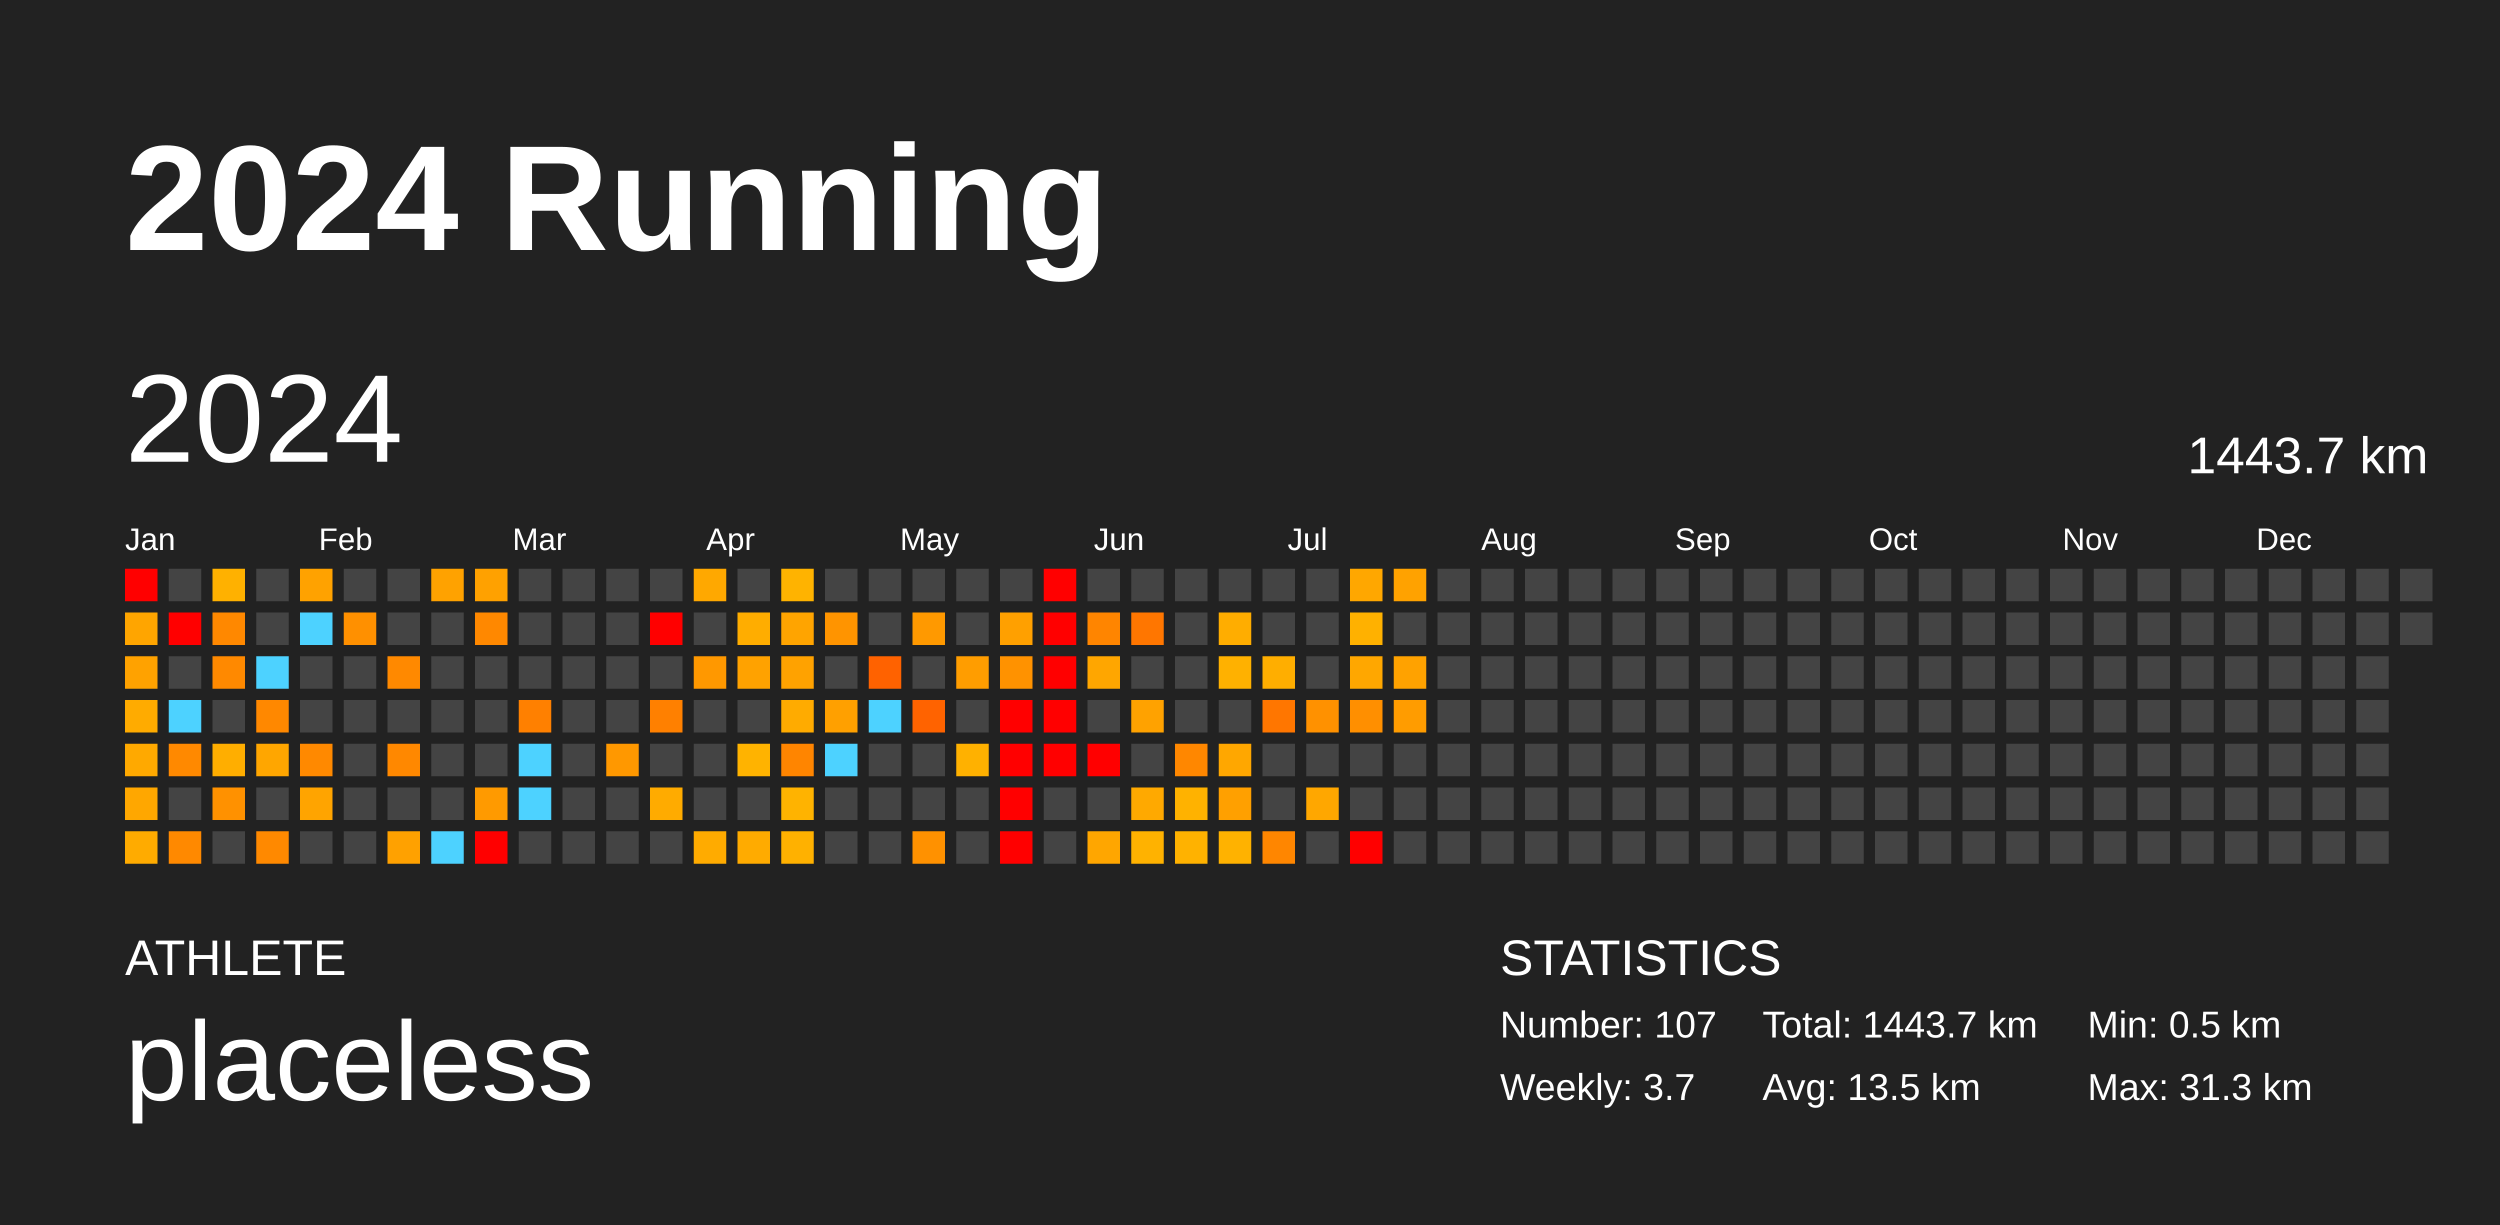
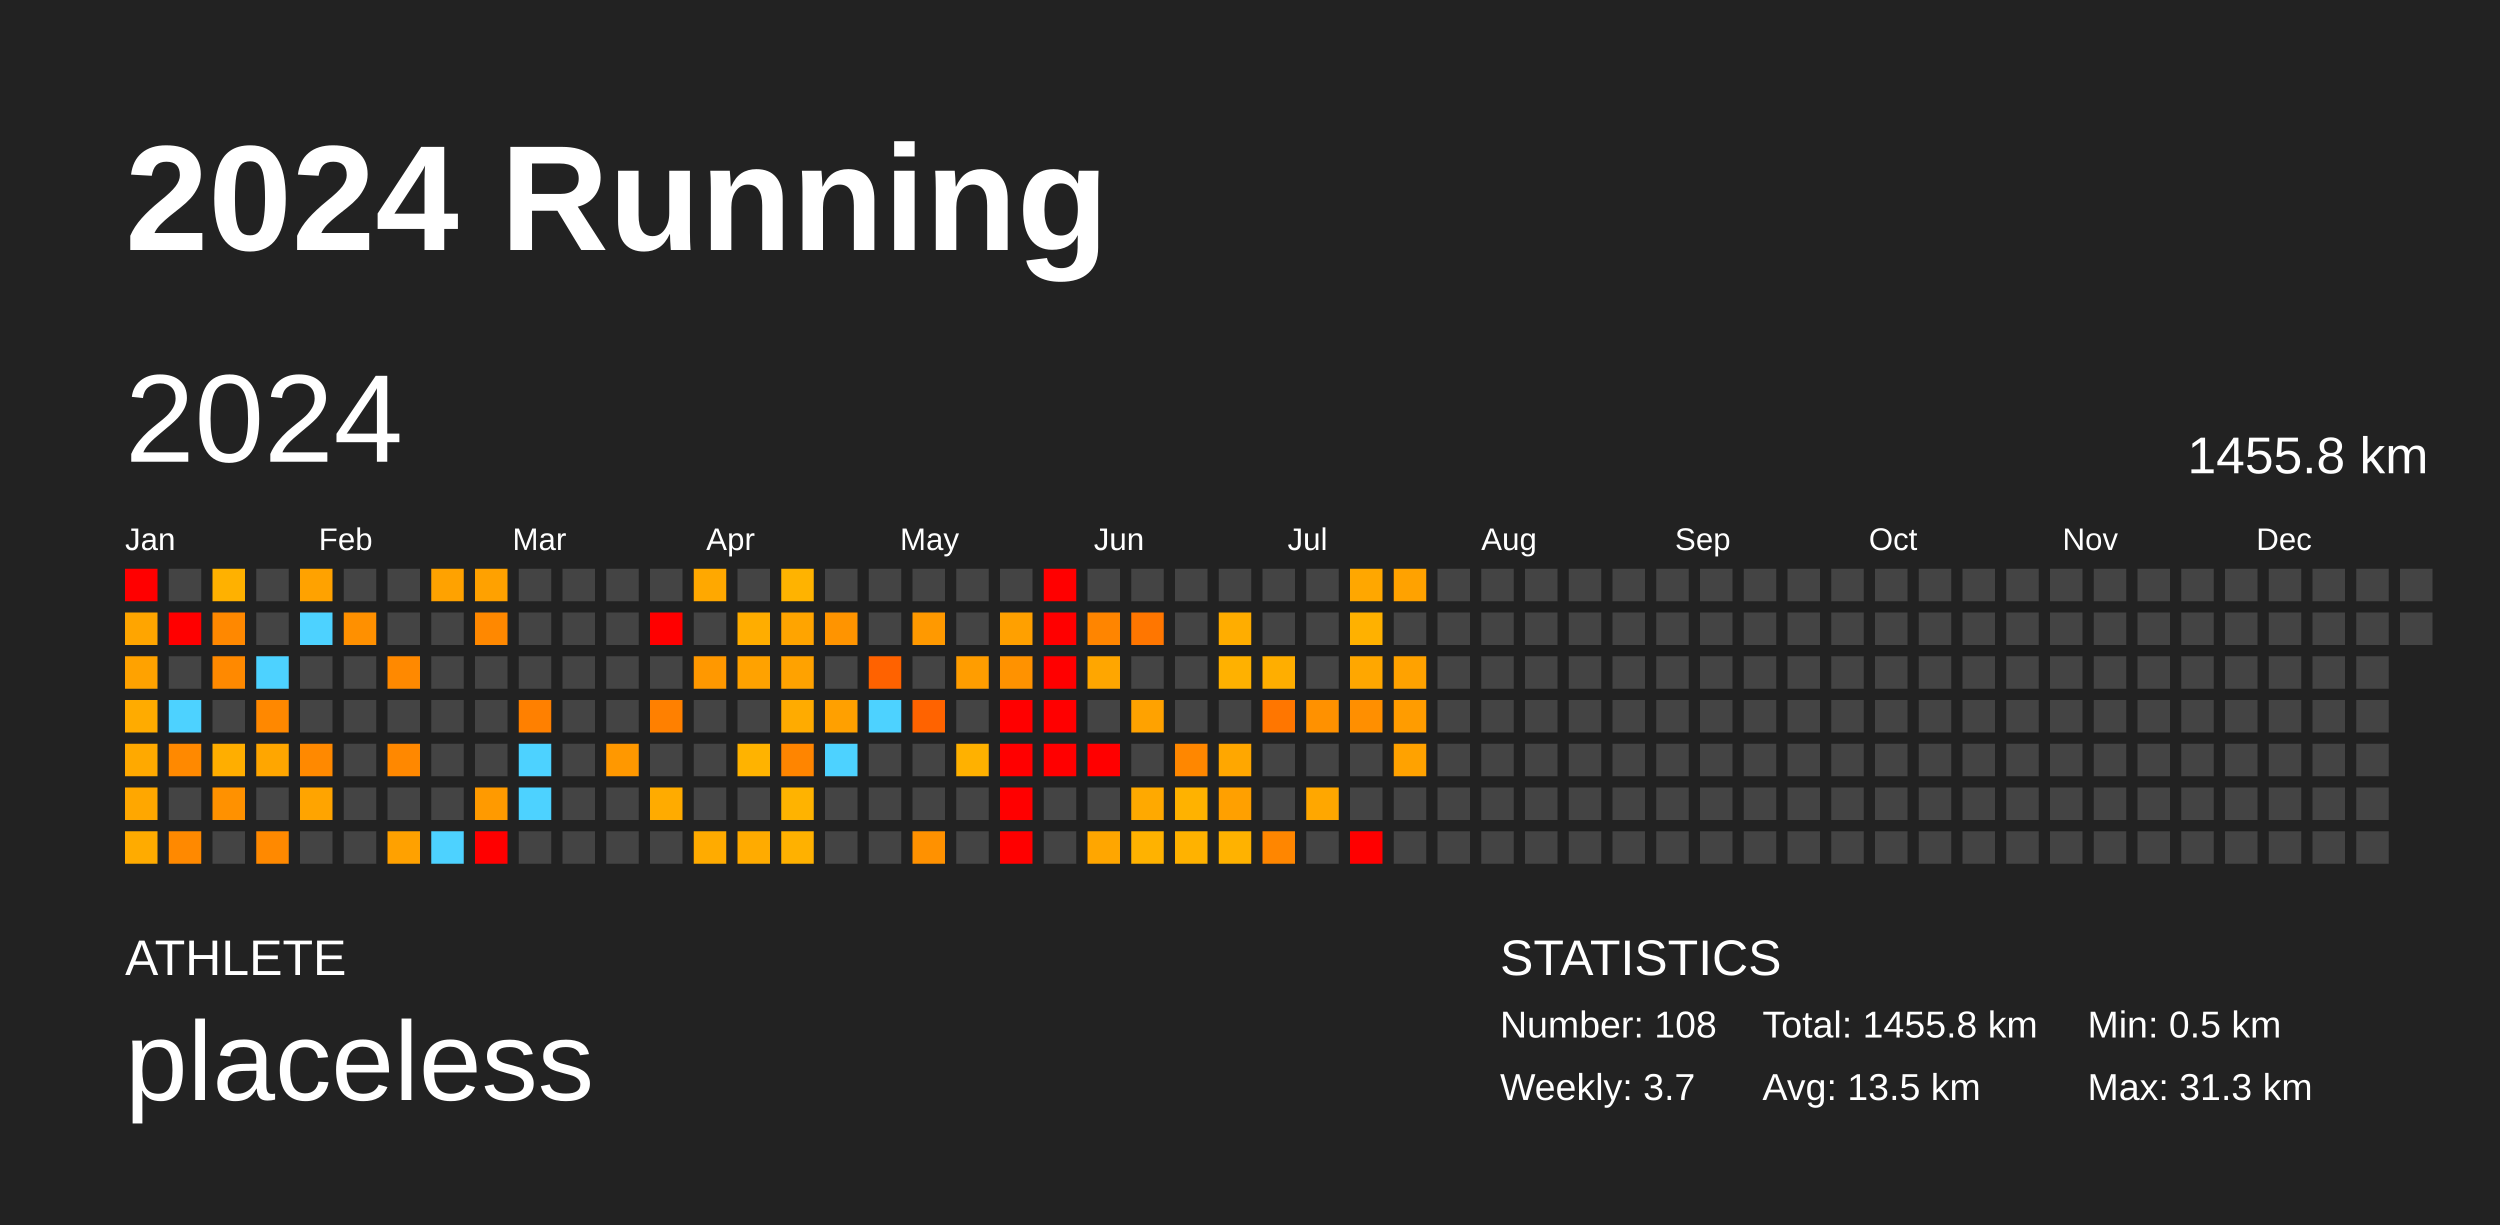
<svg xmlns="http://www.w3.org/2000/svg" baseProfile="full" height="98mm" version="1.1" viewBox="0,0,200,98" width="200mm">
  <defs />
  <rect fill="#222222" height="98" width="200" x="0" y="0" />
  <text fill="#FFFFFF" style="font-size:12px; font-family:Arial; font-weight:bold;" x="10" y="20">2024 Running</text>
  <text fill="#FFFFFF" style="font-size:4px; font-family:Arial" x="10" y="78">ATHLETE</text>
  <text fill="#FFFFFF" style="font-size:9px; font-family:Arial" x="10" y="88">placeless</text>
  <text fill="#FFFFFF" style="font-size:4px; font-family:Arial" x="120" y="78">STATISTICS</text>
-   <text fill="#FFFFFF" style="font-size:3px; font-family:Arial" x="120" y="83">Number: 107</text>
+   <text fill="#FFFFFF" style="font-size:3px; font-family:Arial" x="120" y="83">Number: 108</text>
  <text fill="#FFFFFF" style="font-size:3px; font-family:Arial" x="120" y="88">Weekly: 3.7</text>
-   <text fill="#FFFFFF" style="font-size:3px; font-family:Arial" x="141" y="83">Total: 1443.7 km</text>
+   <text fill="#FFFFFF" style="font-size:3px; font-family:Arial" x="141" y="83">Total: 1455.8 km</text>
  <text fill="#FFFFFF" style="font-size:3px; font-family:Arial" x="141" y="88">Avg: 13.5 km</text>
  <text fill="#FFFFFF" style="font-size:3px; font-family:Arial" x="167" y="83">Min: 0.5 km</text>
  <text fill="#FFFFFF" style="font-size:3px; font-family:Arial" x="167" y="88">Max: 31.3 km</text>
  <text dominant-baseline="hanging" fill="#FFFFFF" style="font-size:10.0px; font-family:Arial;" x="10" y="30">2024</text>
-   <text dominant-baseline="hanging" fill="#FFFFFF" style="font-size:4.125px; font-family:Arial;" x="175" y="35">1443.7 km</text>
+   <text dominant-baseline="hanging" fill="#FFFFFF" style="font-size:4.125px; font-family:Arial;" x="175" y="35">1455.8 km</text>
  <text fill="#FFFFFF" style="font-size:2.5px; font-family:Arial" x="10.0" y="44">Jan</text>
  <text fill="#FFFFFF" style="font-size:2.5px; font-family:Arial" x="25.5" y="44">Feb</text>
  <text fill="#FFFFFF" style="font-size:2.5px; font-family:Arial" x="41.0" y="44">Mar</text>
  <text fill="#FFFFFF" style="font-size:2.5px; font-family:Arial" x="56.5" y="44">Apr</text>
  <text fill="#FFFFFF" style="font-size:2.5px; font-family:Arial" x="72.0" y="44">May</text>
  <text fill="#FFFFFF" style="font-size:2.5px; font-family:Arial" x="87.5" y="44">Jun</text>
  <text fill="#FFFFFF" style="font-size:2.5px; font-family:Arial" x="103.0" y="44">Jul</text>
  <text fill="#FFFFFF" style="font-size:2.5px; font-family:Arial" x="118.5" y="44">Aug</text>
  <text fill="#FFFFFF" style="font-size:2.5px; font-family:Arial" x="134.0" y="44">Sep</text>
  <text fill="#FFFFFF" style="font-size:2.5px; font-family:Arial" x="149.5" y="44">Oct</text>
  <text fill="#FFFFFF" style="font-size:2.5px; font-family:Arial" x="165.0" y="44">Nov</text>
  <text fill="#FFFFFF" style="font-size:2.5px; font-family:Arial" x="180.5" y="44">Dec</text>
  <rect fill="red" height="2.6" width="2.6" x="10.0" y="45.5" />
  <rect fill="#ffa500" height="2.6" width="2.6" x="10.0" y="49.0" />
  <rect fill="#ffa200" height="2.6" width="2.6" x="10.0" y="52.5" />
  <rect fill="#ffab00" height="2.6" width="2.6" x="10.0" y="56.0" />
  <rect fill="#ffa900" height="2.6" width="2.6" x="10.0" y="59.5" />
  <rect fill="#ffa700" height="2.6" width="2.6" x="10.0" y="63.0" />
  <rect fill="#ffab00" height="2.6" width="2.6" x="10.0" y="66.5" />
  <rect fill="#444444" height="2.6" width="2.6" x="13.5" y="45.5" />
  <rect fill="red" height="2.6" width="2.6" x="13.5" y="49.0" />
  <rect fill="#444444" height="2.6" width="2.6" x="13.5" y="52.5" />
  <rect fill="#4dd2ff" height="2.6" width="2.6" x="13.5" y="56.0" />
  <rect fill="#ff8900" height="2.6" width="2.6" x="13.5" y="59.5" />
  <rect fill="#444444" height="2.6" width="2.6" x="13.5" y="63.0" />
  <rect fill="#ff8900" height="2.6" width="2.6" x="13.5" y="66.5" />
  <rect fill="#ffb100" height="2.6" width="2.6" x="17.0" y="45.5" />
  <rect fill="#ff8800" height="2.6" width="2.6" x="17.0" y="49.0" />
  <rect fill="#ff8900" height="2.6" width="2.6" x="17.0" y="52.5" />
  <rect fill="#444444" height="2.6" width="2.6" x="17.0" y="56.0" />
  <rect fill="#ffae00" height="2.6" width="2.6" x="17.0" y="59.5" />
  <rect fill="#ff9100" height="2.6" width="2.6" x="17.0" y="63.0" />
  <rect fill="#444444" height="2.6" width="2.6" x="17.0" y="66.5" />
  <rect fill="#444444" height="2.6" width="2.6" x="20.5" y="45.5" />
  <rect fill="#444444" height="2.6" width="2.6" x="20.5" y="49.0" />
  <rect fill="#4dd2ff" height="2.6" width="2.6" x="20.5" y="52.5" />
  <rect fill="#ff8800" height="2.6" width="2.6" x="20.5" y="56.0" />
  <rect fill="#ffa600" height="2.6" width="2.6" x="20.5" y="59.5" />
  <rect fill="#444444" height="2.6" width="2.6" x="20.5" y="63.0" />
  <rect fill="#ff8900" height="2.6" width="2.6" x="20.5" y="66.5" />
  <rect fill="#ffa200" height="2.6" width="2.6" x="24.0" y="45.5" />
  <rect fill="#4dd2ff" height="2.6" width="2.6" x="24.0" y="49.0" />
  <rect fill="#444444" height="2.6" width="2.6" x="24.0" y="52.5" />
  <rect fill="#444444" height="2.6" width="2.6" x="24.0" y="56.0" />
  <rect fill="#ff8900" height="2.6" width="2.6" x="24.0" y="59.5" />
  <rect fill="#ffa400" height="2.6" width="2.6" x="24.0" y="63.0" />
  <rect fill="#444444" height="2.6" width="2.6" x="24.0" y="66.5" />
  <rect fill="#444444" height="2.6" width="2.6" x="27.5" y="45.5" />
  <rect fill="#ff9000" height="2.6" width="2.6" x="27.5" y="49.0" />
  <rect fill="#444444" height="2.6" width="2.6" x="27.5" y="52.5" />
  <rect fill="#444444" height="2.6" width="2.6" x="27.5" y="56.0" />
  <rect fill="#444444" height="2.6" width="2.6" x="27.5" y="59.5" />
  <rect fill="#444444" height="2.6" width="2.6" x="27.5" y="63.0" />
  <rect fill="#444444" height="2.6" width="2.6" x="27.5" y="66.5" />
  <rect fill="#444444" height="2.6" width="2.6" x="31.0" y="45.5" />
  <rect fill="#444444" height="2.6" width="2.6" x="31.0" y="49.0" />
  <rect fill="#ff8900" height="2.6" width="2.6" x="31.0" y="52.5" />
  <rect fill="#444444" height="2.6" width="2.6" x="31.0" y="56.0" />
  <rect fill="#ff8800" height="2.6" width="2.6" x="31.0" y="59.5" />
  <rect fill="#444444" height="2.6" width="2.6" x="31.0" y="63.0" />
  <rect fill="#ffa100" height="2.6" width="2.6" x="31.0" y="66.5" />
  <rect fill="#ffa200" height="2.6" width="2.6" x="34.5" y="45.5" />
  <rect fill="#444444" height="2.6" width="2.6" x="34.5" y="49.0" />
  <rect fill="#444444" height="2.6" width="2.6" x="34.5" y="52.5" />
  <rect fill="#444444" height="2.6" width="2.6" x="34.5" y="56.0" />
  <rect fill="#444444" height="2.6" width="2.6" x="34.5" y="59.5" />
  <rect fill="#444444" height="2.6" width="2.6" x="34.5" y="63.0" />
  <rect fill="#4dd2ff" height="2.6" width="2.6" x="34.5" y="66.5" />
  <rect fill="#ffa100" height="2.6" width="2.6" x="38.0" y="45.5" />
  <rect fill="#ff8800" height="2.6" width="2.6" x="38.0" y="49.0" />
  <rect fill="#444444" height="2.6" width="2.6" x="38.0" y="52.5" />
  <rect fill="#444444" height="2.6" width="2.6" x="38.0" y="56.0" />
  <rect fill="#444444" height="2.6" width="2.6" x="38.0" y="59.5" />
  <rect fill="#ff9a00" height="2.6" width="2.6" x="38.0" y="63.0" />
  <rect fill="red" height="2.6" width="2.6" x="38.0" y="66.5" />
  <rect fill="#444444" height="2.6" width="2.6" x="41.5" y="45.5" />
  <rect fill="#444444" height="2.6" width="2.6" x="41.5" y="49.0" />
  <rect fill="#444444" height="2.6" width="2.6" x="41.5" y="52.5" />
  <rect fill="#ff8000" height="2.6" width="2.6" x="41.5" y="56.0" />
  <rect fill="#4dd2ff" height="2.6" width="2.6" x="41.5" y="59.5" />
  <rect fill="#4dd2ff" height="2.6" width="2.6" x="41.5" y="63.0" />
  <rect fill="#444444" height="2.6" width="2.6" x="41.5" y="66.5" />
  <rect fill="#444444" height="2.6" width="2.6" x="45.0" y="45.5" />
  <rect fill="#444444" height="2.6" width="2.6" x="45.0" y="49.0" />
  <rect fill="#444444" height="2.6" width="2.6" x="45.0" y="52.5" />
  <rect fill="#444444" height="2.6" width="2.6" x="45.0" y="56.0" />
  <rect fill="#444444" height="2.6" width="2.6" x="45.0" y="59.5" />
  <rect fill="#444444" height="2.6" width="2.6" x="45.0" y="63.0" />
  <rect fill="#444444" height="2.6" width="2.6" x="45.0" y="66.5" />
  <rect fill="#444444" height="2.6" width="2.6" x="48.5" y="45.5" />
  <rect fill="#444444" height="2.6" width="2.6" x="48.5" y="49.0" />
  <rect fill="#444444" height="2.6" width="2.6" x="48.5" y="52.5" />
  <rect fill="#444444" height="2.6" width="2.6" x="48.5" y="56.0" />
  <rect fill="#ff9800" height="2.6" width="2.6" x="48.5" y="59.5" />
  <rect fill="#444444" height="2.6" width="2.6" x="48.5" y="63.0" />
  <rect fill="#444444" height="2.6" width="2.6" x="48.5" y="66.5" />
  <rect fill="#444444" height="2.6" width="2.6" x="52.0" y="45.5" />
  <rect fill="red" height="2.6" width="2.6" x="52.0" y="49.0" />
  <rect fill="#444444" height="2.6" width="2.6" x="52.0" y="52.5" />
  <rect fill="#ff8000" height="2.6" width="2.6" x="52.0" y="56.0" />
  <rect fill="#444444" height="2.6" width="2.6" x="52.0" y="59.5" />
  <rect fill="#ffab00" height="2.6" width="2.6" x="52.0" y="63.0" />
  <rect fill="#444444" height="2.6" width="2.6" x="52.0" y="66.5" />
  <rect fill="#ffa800" height="2.6" width="2.6" x="55.5" y="45.5" />
  <rect fill="#444444" height="2.6" width="2.6" x="55.5" y="49.0" />
  <rect fill="#ff9800" height="2.6" width="2.6" x="55.5" y="52.5" />
  <rect fill="#444444" height="2.6" width="2.6" x="55.5" y="56.0" />
  <rect fill="#444444" height="2.6" width="2.6" x="55.5" y="59.5" />
  <rect fill="#444444" height="2.6" width="2.6" x="55.5" y="63.0" />
  <rect fill="#ffab00" height="2.6" width="2.6" x="55.5" y="66.5" />
  <rect fill="#444444" height="2.6" width="2.6" x="59.0" y="45.5" />
  <rect fill="#ffad00" height="2.6" width="2.6" x="59.0" y="49.0" />
  <rect fill="#ffa200" height="2.6" width="2.6" x="59.0" y="52.5" />
  <rect fill="#444444" height="2.6" width="2.6" x="59.0" y="56.0" />
  <rect fill="#ffb300" height="2.6" width="2.6" x="59.0" y="59.5" />
  <rect fill="#444444" height="2.6" width="2.6" x="59.0" y="63.0" />
  <rect fill="#ffab00" height="2.6" width="2.6" x="59.0" y="66.5" />
  <rect fill="#ffb300" height="2.6" width="2.6" x="62.5" y="45.5" />
  <rect fill="#ffa400" height="2.6" width="2.6" x="62.5" y="49.0" />
  <rect fill="#ffa200" height="2.6" width="2.6" x="62.5" y="52.5" />
  <rect fill="#ffab00" height="2.6" width="2.6" x="62.5" y="56.0" />
  <rect fill="#ff8500" height="2.6" width="2.6" x="62.5" y="59.5" />
  <rect fill="#ffb300" height="2.6" width="2.6" x="62.5" y="63.0" />
  <rect fill="#ffb100" height="2.6" width="2.6" x="62.5" y="66.5" />
  <rect fill="#444444" height="2.6" width="2.6" x="66.0" y="45.5" />
  <rect fill="#ff9400" height="2.6" width="2.6" x="66.0" y="49.0" />
  <rect fill="#444444" height="2.6" width="2.6" x="66.0" y="52.5" />
  <rect fill="#ffa000" height="2.6" width="2.6" x="66.0" y="56.0" />
  <rect fill="#4dd2ff" height="2.6" width="2.6" x="66.0" y="59.5" />
  <rect fill="#444444" height="2.6" width="2.6" x="66.0" y="63.0" />
  <rect fill="#444444" height="2.6" width="2.6" x="66.0" y="66.5" />
  <rect fill="#444444" height="2.6" width="2.6" x="69.5" y="45.5" />
  <rect fill="#444444" height="2.6" width="2.6" x="69.5" y="49.0" />
  <rect fill="#ff6200" height="2.6" width="2.6" x="69.5" y="52.5" />
  <rect fill="#4dd2ff" height="2.6" width="2.6" x="69.5" y="56.0" />
  <rect fill="#444444" height="2.6" width="2.6" x="69.5" y="59.5" />
  <rect fill="#444444" height="2.6" width="2.6" x="69.5" y="63.0" />
  <rect fill="#444444" height="2.6" width="2.6" x="69.5" y="66.5" />
  <rect fill="#444444" height="2.6" width="2.6" x="73.0" y="45.5" />
  <rect fill="#ff9900" height="2.6" width="2.6" x="73.0" y="49.0" />
  <rect fill="#444444" height="2.6" width="2.6" x="73.0" y="52.5" />
  <rect fill="#ff6300" height="2.6" width="2.6" x="73.0" y="56.0" />
  <rect fill="#444444" height="2.6" width="2.6" x="73.0" y="59.5" />
  <rect fill="#444444" height="2.6" width="2.6" x="73.0" y="63.0" />
  <rect fill="#ff9100" height="2.6" width="2.6" x="73.0" y="66.5" />
  <rect fill="#444444" height="2.6" width="2.6" x="76.5" y="45.5" />
  <rect fill="#444444" height="2.6" width="2.6" x="76.5" y="49.0" />
  <rect fill="#ff9d00" height="2.6" width="2.6" x="76.5" y="52.5" />
  <rect fill="#444444" height="2.6" width="2.6" x="76.5" y="56.0" />
  <rect fill="#ffb100" height="2.6" width="2.6" x="76.5" y="59.5" />
  <rect fill="#444444" height="2.6" width="2.6" x="76.5" y="63.0" />
  <rect fill="#444444" height="2.6" width="2.6" x="76.5" y="66.5" />
  <rect fill="#444444" height="2.6" width="2.6" x="80.0" y="45.5" />
  <rect fill="#ffa000" height="2.6" width="2.6" x="80.0" y="49.0" />
  <rect fill="#ff9200" height="2.6" width="2.6" x="80.0" y="52.5" />
  <rect fill="red" height="2.6" width="2.6" x="80.0" y="56.0" />
  <rect fill="red" height="2.6" width="2.6" x="80.0" y="59.5" />
  <rect fill="red" height="2.6" width="2.6" x="80.0" y="63.0" />
  <rect fill="red" height="2.6" width="2.6" x="80.0" y="66.5" />
  <rect fill="red" height="2.6" width="2.6" x="83.5" y="45.5" />
  <rect fill="red" height="2.6" width="2.6" x="83.5" y="49.0" />
  <rect fill="red" height="2.6" width="2.6" x="83.5" y="52.5" />
  <rect fill="red" height="2.6" width="2.6" x="83.5" y="56.0" />
  <rect fill="red" height="2.6" width="2.6" x="83.5" y="59.5" />
  <rect fill="#444444" height="2.6" width="2.6" x="83.5" y="63.0" />
  <rect fill="#444444" height="2.6" width="2.6" x="83.5" y="66.5" />
  <rect fill="#444444" height="2.6" width="2.6" x="87.0" y="45.5" />
  <rect fill="#ff8500" height="2.6" width="2.6" x="87.0" y="49.0" />
  <rect fill="#ffa600" height="2.6" width="2.6" x="87.0" y="52.5" />
  <rect fill="#444444" height="2.6" width="2.6" x="87.0" y="56.0" />
  <rect fill="red" height="2.6" width="2.6" x="87.0" y="59.5" />
  <rect fill="#444444" height="2.6" width="2.6" x="87.0" y="63.0" />
  <rect fill="#ffa600" height="2.6" width="2.6" x="87.0" y="66.5" />
  <rect fill="#444444" height="2.6" width="2.6" x="90.5" y="45.5" />
  <rect fill="#ff7600" height="2.6" width="2.6" x="90.5" y="49.0" />
  <rect fill="#444444" height="2.6" width="2.6" x="90.5" y="52.5" />
  <rect fill="#ffa200" height="2.6" width="2.6" x="90.5" y="56.0" />
  <rect fill="#444444" height="2.6" width="2.6" x="90.5" y="59.5" />
  <rect fill="#ffa900" height="2.6" width="2.6" x="90.5" y="63.0" />
  <rect fill="#ffb200" height="2.6" width="2.6" x="90.5" y="66.5" />
  <rect fill="#444444" height="2.6" width="2.6" x="94.0" y="45.5" />
  <rect fill="#444444" height="2.6" width="2.6" x="94.0" y="49.0" />
  <rect fill="#444444" height="2.6" width="2.6" x="94.0" y="52.5" />
  <rect fill="#444444" height="2.6" width="2.6" x="94.0" y="56.0" />
  <rect fill="#ff8700" height="2.6" width="2.6" x="94.0" y="59.5" />
  <rect fill="#ffb200" height="2.6" width="2.6" x="94.0" y="63.0" />
  <rect fill="#ffb200" height="2.6" width="2.6" x="94.0" y="66.5" />
  <rect fill="#444444" height="2.6" width="2.6" x="97.5" y="45.5" />
  <rect fill="#ffad00" height="2.6" width="2.6" x="97.5" y="49.0" />
  <rect fill="#ffb100" height="2.6" width="2.6" x="97.5" y="52.5" />
  <rect fill="#444444" height="2.6" width="2.6" x="97.5" y="56.0" />
  <rect fill="#ffa700" height="2.6" width="2.6" x="97.5" y="59.5" />
  <rect fill="#ffa000" height="2.6" width="2.6" x="97.5" y="63.0" />
  <rect fill="#ffb200" height="2.6" width="2.6" x="97.5" y="66.5" />
  <rect fill="#444444" height="2.6" width="2.6" x="101.0" y="45.5" />
  <rect fill="#444444" height="2.6" width="2.6" x="101.0" y="49.0" />
  <rect fill="#ffae00" height="2.6" width="2.6" x="101.0" y="52.5" />
  <rect fill="#ff7600" height="2.6" width="2.6" x="101.0" y="56.0" />
  <rect fill="#444444" height="2.6" width="2.6" x="101.0" y="59.5" />
  <rect fill="#444444" height="2.6" width="2.6" x="101.0" y="63.0" />
  <rect fill="#ff8600" height="2.6" width="2.6" x="101.0" y="66.5" />
  <rect fill="#444444" height="2.6" width="2.6" x="104.5" y="45.5" />
  <rect fill="#444444" height="2.6" width="2.6" x="104.5" y="49.0" />
  <rect fill="#444444" height="2.6" width="2.6" x="104.5" y="52.5" />
  <rect fill="#ff9100" height="2.6" width="2.6" x="104.5" y="56.0" />
  <rect fill="#444444" height="2.6" width="2.6" x="104.5" y="59.5" />
  <rect fill="#ffa700" height="2.6" width="2.6" x="104.5" y="63.0" />
  <rect fill="#444444" height="2.6" width="2.6" x="104.5" y="66.5" />
  <rect fill="#ffa700" height="2.6" width="2.6" x="108.0" y="45.5" />
  <rect fill="#ffb100" height="2.6" width="2.6" x="108.0" y="49.0" />
  <rect fill="#ffa700" height="2.6" width="2.6" x="108.0" y="52.5" />
  <rect fill="#ff8f00" height="2.6" width="2.6" x="108.0" y="56.0" />
  <rect fill="#444444" height="2.6" width="2.6" x="108.0" y="59.5" />
  <rect fill="#444444" height="2.6" width="2.6" x="108.0" y="63.0" />
  <rect fill="red" height="2.6" width="2.6" x="108.0" y="66.5" />
  <rect fill="#ffa200" height="2.6" width="2.6" x="111.5" y="45.5" />
  <rect fill="#444444" height="2.6" width="2.6" x="111.5" y="49.0" />
  <rect fill="#ffa200" height="2.6" width="2.6" x="111.5" y="52.5" />
  <rect fill="#ff9c00" height="2.6" width="2.6" x="111.5" y="56.0" />
-   <rect fill="#444444" height="2.6" width="2.6" x="111.5" y="59.5" />
+   <rect fill="#ffa200" height="2.6" width="2.6" x="111.5" y="59.5" />
  <rect fill="#444444" height="2.6" width="2.6" x="111.5" y="63.0" />
  <rect fill="#444444" height="2.6" width="2.6" x="111.5" y="66.5" />
  <rect fill="#444444" height="2.6" width="2.6" x="115.0" y="45.5" />
  <rect fill="#444444" height="2.6" width="2.6" x="115.0" y="49.0" />
  <rect fill="#444444" height="2.6" width="2.6" x="115.0" y="52.5" />
  <rect fill="#444444" height="2.6" width="2.6" x="115.0" y="56.0" />
  <rect fill="#444444" height="2.6" width="2.6" x="115.0" y="59.5" />
  <rect fill="#444444" height="2.6" width="2.6" x="115.0" y="63.0" />
  <rect fill="#444444" height="2.6" width="2.6" x="115.0" y="66.5" />
  <rect fill="#444444" height="2.6" width="2.6" x="118.5" y="45.5" />
  <rect fill="#444444" height="2.6" width="2.6" x="118.5" y="49.0" />
  <rect fill="#444444" height="2.6" width="2.6" x="118.5" y="52.5" />
  <rect fill="#444444" height="2.6" width="2.6" x="118.5" y="56.0" />
  <rect fill="#444444" height="2.6" width="2.6" x="118.5" y="59.5" />
  <rect fill="#444444" height="2.6" width="2.6" x="118.5" y="63.0" />
  <rect fill="#444444" height="2.6" width="2.6" x="118.5" y="66.5" />
  <rect fill="#444444" height="2.6" width="2.6" x="122.0" y="45.5" />
  <rect fill="#444444" height="2.6" width="2.6" x="122.0" y="49.0" />
  <rect fill="#444444" height="2.6" width="2.6" x="122.0" y="52.5" />
  <rect fill="#444444" height="2.6" width="2.6" x="122.0" y="56.0" />
  <rect fill="#444444" height="2.6" width="2.6" x="122.0" y="59.5" />
  <rect fill="#444444" height="2.6" width="2.6" x="122.0" y="63.0" />
  <rect fill="#444444" height="2.6" width="2.6" x="122.0" y="66.5" />
  <rect fill="#444444" height="2.6" width="2.6" x="125.5" y="45.5" />
  <rect fill="#444444" height="2.6" width="2.6" x="125.5" y="49.0" />
  <rect fill="#444444" height="2.6" width="2.6" x="125.5" y="52.5" />
  <rect fill="#444444" height="2.6" width="2.6" x="125.5" y="56.0" />
  <rect fill="#444444" height="2.6" width="2.6" x="125.5" y="59.5" />
  <rect fill="#444444" height="2.6" width="2.6" x="125.5" y="63.0" />
  <rect fill="#444444" height="2.6" width="2.6" x="125.5" y="66.5" />
  <rect fill="#444444" height="2.6" width="2.6" x="129.0" y="45.5" />
  <rect fill="#444444" height="2.6" width="2.6" x="129.0" y="49.0" />
  <rect fill="#444444" height="2.6" width="2.6" x="129.0" y="52.5" />
  <rect fill="#444444" height="2.6" width="2.6" x="129.0" y="56.0" />
  <rect fill="#444444" height="2.6" width="2.6" x="129.0" y="59.5" />
  <rect fill="#444444" height="2.6" width="2.6" x="129.0" y="63.0" />
  <rect fill="#444444" height="2.6" width="2.6" x="129.0" y="66.5" />
  <rect fill="#444444" height="2.6" width="2.6" x="132.5" y="45.5" />
  <rect fill="#444444" height="2.6" width="2.6" x="132.5" y="49.0" />
  <rect fill="#444444" height="2.6" width="2.6" x="132.5" y="52.5" />
  <rect fill="#444444" height="2.6" width="2.6" x="132.5" y="56.0" />
  <rect fill="#444444" height="2.6" width="2.6" x="132.5" y="59.5" />
  <rect fill="#444444" height="2.6" width="2.6" x="132.5" y="63.0" />
  <rect fill="#444444" height="2.6" width="2.6" x="132.5" y="66.5" />
  <rect fill="#444444" height="2.6" width="2.6" x="136.0" y="45.5" />
  <rect fill="#444444" height="2.6" width="2.6" x="136.0" y="49.0" />
  <rect fill="#444444" height="2.6" width="2.6" x="136.0" y="52.5" />
  <rect fill="#444444" height="2.6" width="2.6" x="136.0" y="56.0" />
  <rect fill="#444444" height="2.6" width="2.6" x="136.0" y="59.5" />
  <rect fill="#444444" height="2.6" width="2.6" x="136.0" y="63.0" />
  <rect fill="#444444" height="2.6" width="2.6" x="136.0" y="66.5" />
  <rect fill="#444444" height="2.6" width="2.6" x="139.5" y="45.5" />
  <rect fill="#444444" height="2.6" width="2.6" x="139.5" y="49.0" />
  <rect fill="#444444" height="2.6" width="2.6" x="139.5" y="52.5" />
  <rect fill="#444444" height="2.6" width="2.6" x="139.5" y="56.0" />
  <rect fill="#444444" height="2.6" width="2.6" x="139.5" y="59.5" />
  <rect fill="#444444" height="2.6" width="2.6" x="139.5" y="63.0" />
  <rect fill="#444444" height="2.6" width="2.6" x="139.5" y="66.5" />
  <rect fill="#444444" height="2.6" width="2.6" x="143.0" y="45.5" />
  <rect fill="#444444" height="2.6" width="2.6" x="143.0" y="49.0" />
  <rect fill="#444444" height="2.6" width="2.6" x="143.0" y="52.5" />
  <rect fill="#444444" height="2.6" width="2.6" x="143.0" y="56.0" />
  <rect fill="#444444" height="2.6" width="2.6" x="143.0" y="59.5" />
  <rect fill="#444444" height="2.6" width="2.6" x="143.0" y="63.0" />
  <rect fill="#444444" height="2.6" width="2.6" x="143.0" y="66.5" />
  <rect fill="#444444" height="2.6" width="2.6" x="146.5" y="45.5" />
  <rect fill="#444444" height="2.6" width="2.6" x="146.5" y="49.0" />
  <rect fill="#444444" height="2.6" width="2.6" x="146.5" y="52.5" />
  <rect fill="#444444" height="2.6" width="2.6" x="146.5" y="56.0" />
  <rect fill="#444444" height="2.6" width="2.6" x="146.5" y="59.5" />
  <rect fill="#444444" height="2.6" width="2.6" x="146.5" y="63.0" />
  <rect fill="#444444" height="2.6" width="2.6" x="146.5" y="66.5" />
  <rect fill="#444444" height="2.6" width="2.6" x="150.0" y="45.5" />
  <rect fill="#444444" height="2.6" width="2.6" x="150.0" y="49.0" />
  <rect fill="#444444" height="2.6" width="2.6" x="150.0" y="52.5" />
  <rect fill="#444444" height="2.6" width="2.6" x="150.0" y="56.0" />
  <rect fill="#444444" height="2.6" width="2.6" x="150.0" y="59.5" />
  <rect fill="#444444" height="2.6" width="2.6" x="150.0" y="63.0" />
  <rect fill="#444444" height="2.6" width="2.6" x="150.0" y="66.5" />
  <rect fill="#444444" height="2.6" width="2.6" x="153.5" y="45.5" />
  <rect fill="#444444" height="2.6" width="2.6" x="153.5" y="49.0" />
  <rect fill="#444444" height="2.6" width="2.6" x="153.5" y="52.5" />
  <rect fill="#444444" height="2.6" width="2.6" x="153.5" y="56.0" />
  <rect fill="#444444" height="2.6" width="2.6" x="153.5" y="59.5" />
  <rect fill="#444444" height="2.6" width="2.6" x="153.5" y="63.0" />
  <rect fill="#444444" height="2.6" width="2.6" x="153.5" y="66.5" />
  <rect fill="#444444" height="2.6" width="2.6" x="157.0" y="45.5" />
  <rect fill="#444444" height="2.6" width="2.6" x="157.0" y="49.0" />
  <rect fill="#444444" height="2.6" width="2.6" x="157.0" y="52.5" />
  <rect fill="#444444" height="2.6" width="2.6" x="157.0" y="56.0" />
  <rect fill="#444444" height="2.6" width="2.6" x="157.0" y="59.5" />
  <rect fill="#444444" height="2.6" width="2.6" x="157.0" y="63.0" />
  <rect fill="#444444" height="2.6" width="2.6" x="157.0" y="66.5" />
  <rect fill="#444444" height="2.6" width="2.6" x="160.5" y="45.5" />
  <rect fill="#444444" height="2.6" width="2.6" x="160.5" y="49.0" />
  <rect fill="#444444" height="2.6" width="2.6" x="160.5" y="52.5" />
  <rect fill="#444444" height="2.6" width="2.6" x="160.5" y="56.0" />
  <rect fill="#444444" height="2.6" width="2.6" x="160.5" y="59.5" />
  <rect fill="#444444" height="2.6" width="2.6" x="160.5" y="63.0" />
  <rect fill="#444444" height="2.6" width="2.6" x="160.5" y="66.5" />
  <rect fill="#444444" height="2.6" width="2.6" x="164.0" y="45.5" />
  <rect fill="#444444" height="2.6" width="2.6" x="164.0" y="49.0" />
  <rect fill="#444444" height="2.6" width="2.6" x="164.0" y="52.5" />
  <rect fill="#444444" height="2.6" width="2.6" x="164.0" y="56.0" />
  <rect fill="#444444" height="2.6" width="2.6" x="164.0" y="59.5" />
  <rect fill="#444444" height="2.6" width="2.6" x="164.0" y="63.0" />
  <rect fill="#444444" height="2.6" width="2.6" x="164.0" y="66.5" />
  <rect fill="#444444" height="2.6" width="2.6" x="167.5" y="45.5" />
  <rect fill="#444444" height="2.6" width="2.6" x="167.5" y="49.0" />
  <rect fill="#444444" height="2.6" width="2.6" x="167.5" y="52.5" />
  <rect fill="#444444" height="2.6" width="2.6" x="167.5" y="56.0" />
  <rect fill="#444444" height="2.6" width="2.6" x="167.5" y="59.5" />
  <rect fill="#444444" height="2.6" width="2.6" x="167.5" y="63.0" />
  <rect fill="#444444" height="2.6" width="2.6" x="167.5" y="66.5" />
  <rect fill="#444444" height="2.6" width="2.6" x="171.0" y="45.5" />
  <rect fill="#444444" height="2.6" width="2.6" x="171.0" y="49.0" />
  <rect fill="#444444" height="2.6" width="2.6" x="171.0" y="52.5" />
  <rect fill="#444444" height="2.6" width="2.6" x="171.0" y="56.0" />
  <rect fill="#444444" height="2.6" width="2.6" x="171.0" y="59.5" />
  <rect fill="#444444" height="2.6" width="2.6" x="171.0" y="63.0" />
  <rect fill="#444444" height="2.6" width="2.6" x="171.0" y="66.5" />
  <rect fill="#444444" height="2.6" width="2.6" x="174.5" y="45.5" />
  <rect fill="#444444" height="2.6" width="2.6" x="174.5" y="49.0" />
  <rect fill="#444444" height="2.6" width="2.6" x="174.5" y="52.5" />
  <rect fill="#444444" height="2.6" width="2.6" x="174.5" y="56.0" />
  <rect fill="#444444" height="2.6" width="2.6" x="174.5" y="59.5" />
  <rect fill="#444444" height="2.6" width="2.6" x="174.5" y="63.0" />
  <rect fill="#444444" height="2.6" width="2.6" x="174.5" y="66.5" />
  <rect fill="#444444" height="2.6" width="2.6" x="178.0" y="45.5" />
  <rect fill="#444444" height="2.6" width="2.6" x="178.0" y="49.0" />
  <rect fill="#444444" height="2.6" width="2.6" x="178.0" y="52.5" />
  <rect fill="#444444" height="2.6" width="2.6" x="178.0" y="56.0" />
  <rect fill="#444444" height="2.6" width="2.6" x="178.0" y="59.5" />
  <rect fill="#444444" height="2.6" width="2.6" x="178.0" y="63.0" />
  <rect fill="#444444" height="2.6" width="2.6" x="178.0" y="66.5" />
  <rect fill="#444444" height="2.6" width="2.6" x="181.5" y="45.5" />
  <rect fill="#444444" height="2.6" width="2.6" x="181.5" y="49.0" />
  <rect fill="#444444" height="2.6" width="2.6" x="181.5" y="52.5" />
  <rect fill="#444444" height="2.6" width="2.6" x="181.5" y="56.0" />
  <rect fill="#444444" height="2.6" width="2.6" x="181.5" y="59.5" />
  <rect fill="#444444" height="2.6" width="2.6" x="181.5" y="63.0" />
  <rect fill="#444444" height="2.6" width="2.6" x="181.5" y="66.5" />
  <rect fill="#444444" height="2.6" width="2.6" x="185.0" y="45.5" />
  <rect fill="#444444" height="2.6" width="2.6" x="185.0" y="49.0" />
  <rect fill="#444444" height="2.6" width="2.6" x="185.0" y="52.5" />
  <rect fill="#444444" height="2.6" width="2.6" x="185.0" y="56.0" />
  <rect fill="#444444" height="2.6" width="2.6" x="185.0" y="59.5" />
  <rect fill="#444444" height="2.6" width="2.6" x="185.0" y="63.0" />
  <rect fill="#444444" height="2.6" width="2.6" x="185.0" y="66.5" />
  <rect fill="#444444" height="2.6" width="2.6" x="188.5" y="45.5" />
  <rect fill="#444444" height="2.6" width="2.6" x="188.5" y="49.0" />
  <rect fill="#444444" height="2.6" width="2.6" x="188.5" y="52.5" />
  <rect fill="#444444" height="2.6" width="2.6" x="188.5" y="56.0" />
  <rect fill="#444444" height="2.6" width="2.6" x="188.5" y="59.5" />
  <rect fill="#444444" height="2.6" width="2.6" x="188.5" y="63.0" />
  <rect fill="#444444" height="2.6" width="2.6" x="188.5" y="66.5" />
  <rect fill="#444444" height="2.6" width="2.6" x="192.0" y="45.5" />
  <rect fill="#444444" height="2.6" width="2.6" x="192.0" y="49.0" />
</svg>
